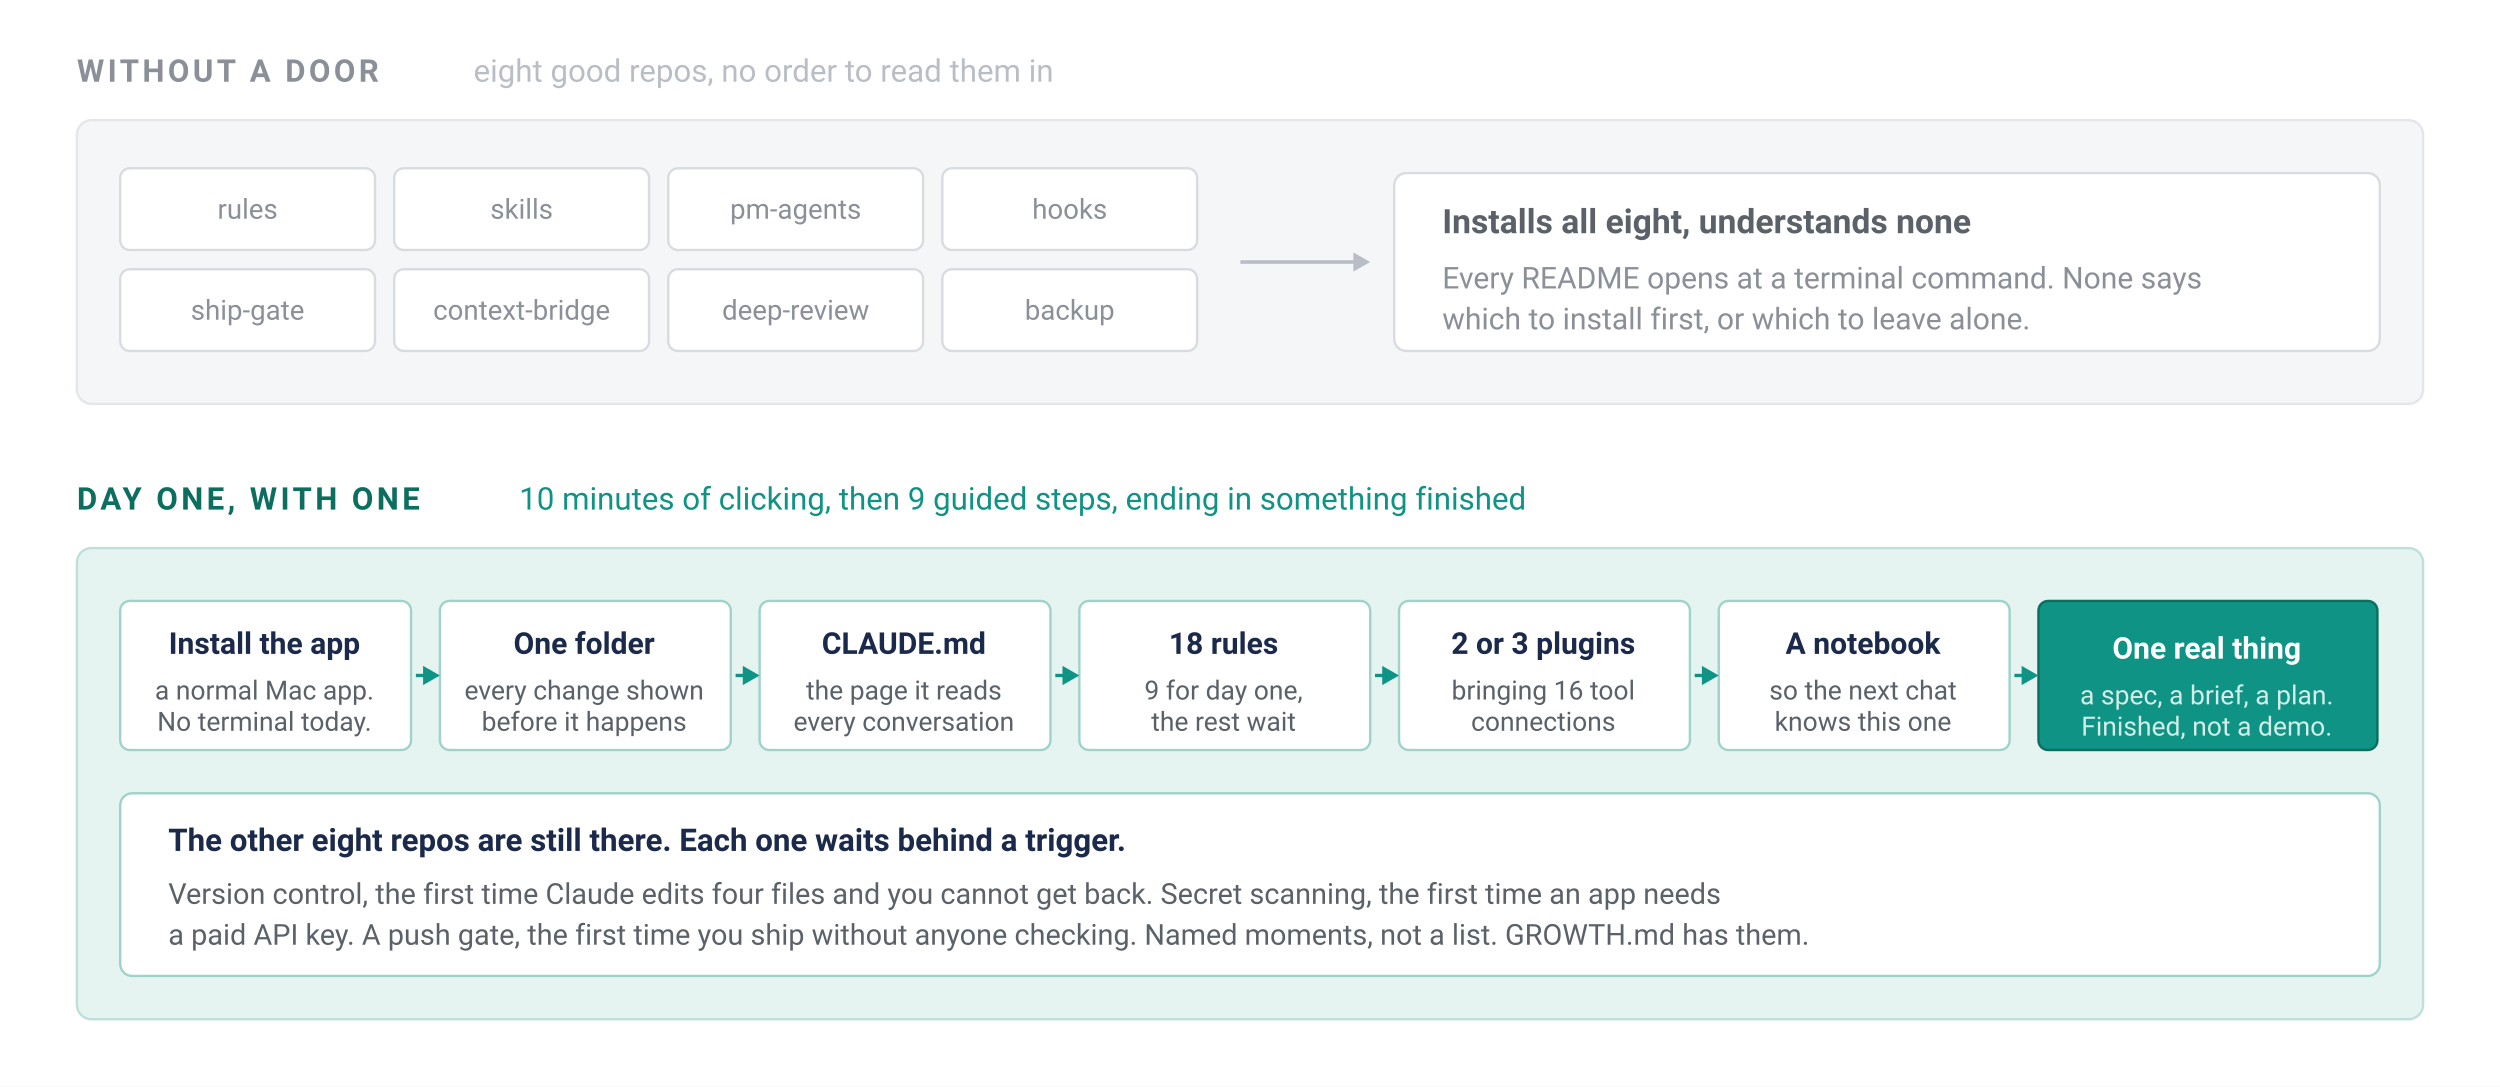
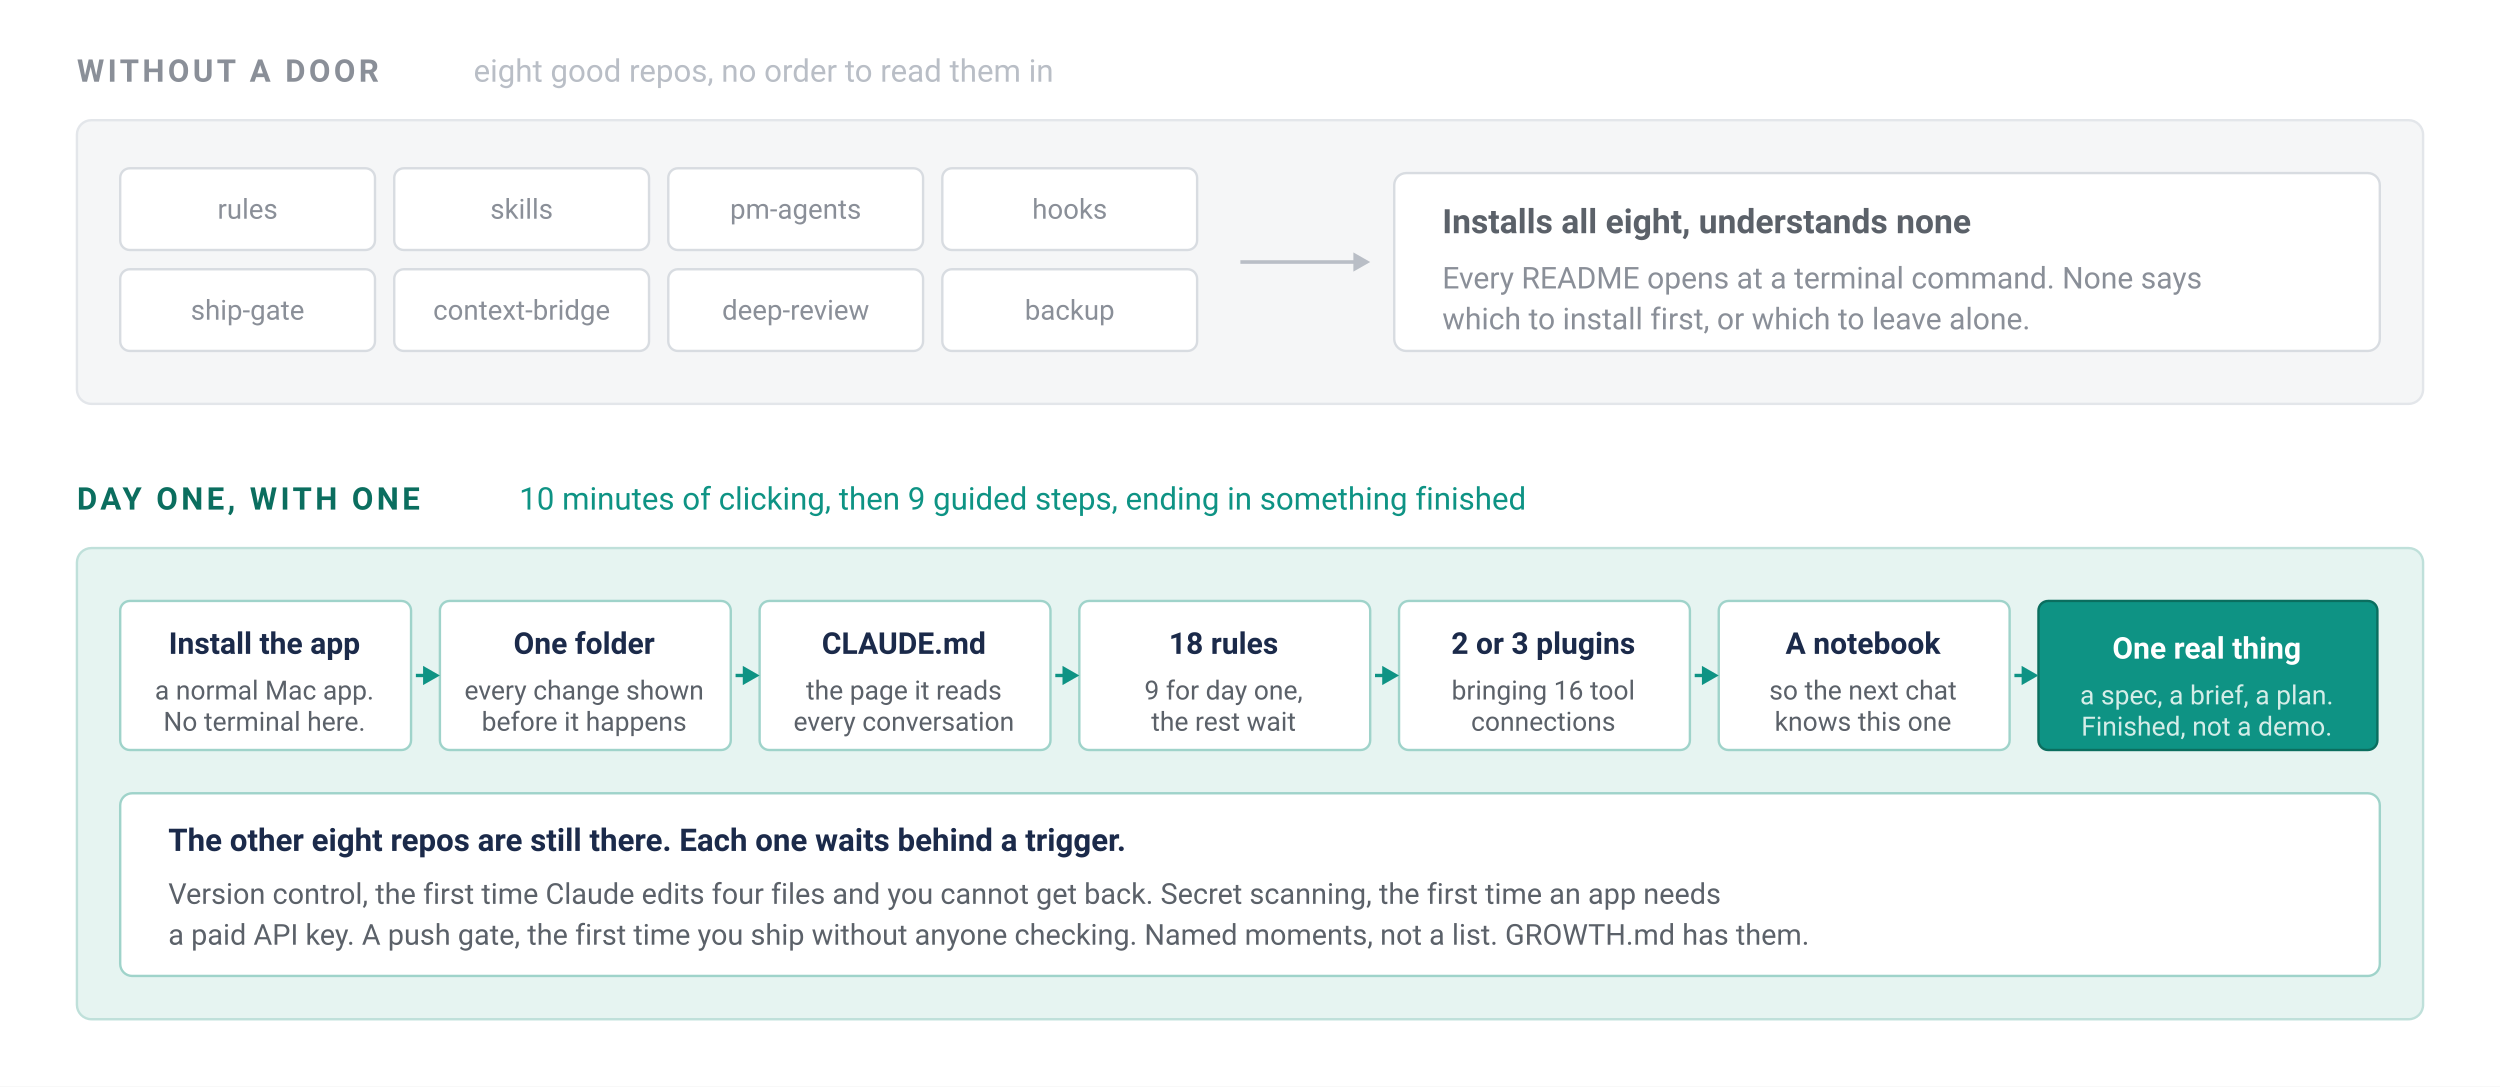
<svg xmlns="http://www.w3.org/2000/svg" viewBox="0 0 1040 452" width="1040" height="452" role="img" aria-label="Without a front door, a newcomer meets eight separate Claude Code repos with no order and no starting point, installs all eight, understands none of them, and stops trusting the setup. With this kit, day one is ten minutes of clicking to install the Claude desktop app and pick one project folder where every change is shown before it happens, then nine guided steps in which Claude sets itself up: a CLAUDE.md, eighteen rules, two or three plugins bringing sixteen tool connections, a notebook that carries what you agreed into the next conversation, and one real piece of work finished. Everything else stays locked behind a trigger, a specific moment that tells you when to add it, described in GROWTH.md.">
  <rect width="1040" height="452" fill="#FFFFFF" />
  <g font-family="-apple-system, BlinkMacSystemFont, 'Segoe UI', Roboto, Helvetica, Arial, sans-serif">
    <text x="32" y="34" font-size="13" font-weight="700" fill="#8A8F98" letter-spacing="1.4">WITHOUT A DOOR</text>
    <text x="197" y="34" font-size="13" fill="#B9BEC6">eight good repos, no order to read them in</text>
    <rect x="32" y="50" width="976" height="118" rx="6" fill="#F5F6F7" stroke="#E3E6EA" />
    <g font-size="11.5" fill="#8A8F98" text-anchor="middle">
      <rect x="50" y="70" width="106" height="34" rx="4" fill="#FFFFFF" stroke="#D8DCE1" />
      <text x="103" y="91">rules</text>
      <rect x="164" y="70" width="106" height="34" rx="4" fill="#FFFFFF" stroke="#D8DCE1" />
      <text x="217" y="91">skills</text>
      <rect x="278" y="70" width="106" height="34" rx="4" fill="#FFFFFF" stroke="#D8DCE1" />
      <text x="331" y="91">pm-agents</text>
      <rect x="392" y="70" width="106" height="34" rx="4" fill="#FFFFFF" stroke="#D8DCE1" />
      <text x="445" y="91">hooks</text>
      <rect x="50" y="112" width="106" height="34" rx="4" fill="#FFFFFF" stroke="#D8DCE1" />
      <text x="103" y="133">ship-gate</text>
      <rect x="164" y="112" width="106" height="34" rx="4" fill="#FFFFFF" stroke="#D8DCE1" />
      <text x="217" y="133">context-bridge</text>
      <rect x="278" y="112" width="106" height="34" rx="4" fill="#FFFFFF" stroke="#D8DCE1" />
      <text x="331" y="133">deep-review</text>
      <rect x="392" y="112" width="106" height="34" rx="4" fill="#FFFFFF" stroke="#D8DCE1" />
      <text x="445" y="133">backup</text>
    </g>
    <path d="M516 109 L568 109" stroke="#B9BEC6" stroke-width="1.5" fill="none" />
    <path d="M563 105 L570 109 L563 113 Z" fill="#B9BEC6" />
    <rect x="580" y="72" width="410" height="74" rx="5" fill="#FFFFFF" stroke="#D8DCE1" />
    <text x="600" y="97" font-size="14" font-weight="600" fill="#5B6169">Installs all eight, understands none</text>
    <text x="600" y="120" font-size="12.5" fill="#8A8F98">Every README opens at a terminal command. None says</text>
    <text x="600" y="137" font-size="12.5" fill="#8A8F98">which to install first, or which to leave alone.</text>
    <text x="32" y="212" font-size="13" font-weight="700" fill="#0B6E5F" letter-spacing="1.4">DAY ONE, WITH ONE</text>
    <text x="216" y="212" font-size="13" fill="#0E9384">10 minutes of clicking, then 9 guided steps, ending in something finished</text>
    <rect x="32" y="228" width="976" height="196" rx="6" fill="#E6F4F1" stroke="#BFE0DA" />
    <g text-anchor="middle">
      <rect x="50" y="250" width="121" height="62" rx="4" fill="#FFFFFF" stroke="#9FD3CA" />
      <text x="110" y="272" font-size="12.5" font-weight="600" fill="#1B2A4A">Install the app</text>
      <text x="110" y="291" font-size="11" fill="#5B6169">a normal Mac app.</text>
-       <text x="110" y="304" font-size="11" fill="#5B6169">No terminal today.</text>
+       <text x="110" y="304" font-size="11" fill="#5B6169">No terminal here.</text>
      <rect x="183" y="250" width="121" height="62" rx="4" fill="#FFFFFF" stroke="#9FD3CA" />
      <text x="243" y="272" font-size="12.5" font-weight="600" fill="#1B2A4A">One folder</text>
      <text x="243" y="291" font-size="11" fill="#5B6169">every change shown</text>
      <text x="243" y="304" font-size="11" fill="#5B6169">before it happens</text>
      <rect x="316" y="250" width="121" height="62" rx="4" fill="#FFFFFF" stroke="#9FD3CA" />
      <text x="376" y="272" font-size="12.5" font-weight="600" fill="#1B2A4A">CLAUDE.md</text>
      <text x="376" y="291" font-size="11" fill="#5B6169">the page it reads</text>
      <text x="376" y="304" font-size="11" fill="#5B6169">every conversation</text>
      <rect x="449" y="250" width="121" height="62" rx="4" fill="#FFFFFF" stroke="#9FD3CA" />
      <text x="509" y="272" font-size="12.5" font-weight="600" fill="#1B2A4A">18 rules</text>
      <text x="509" y="291" font-size="11" fill="#5B6169">9 for day one,</text>
      <text x="509" y="304" font-size="11" fill="#5B6169">the rest wait</text>
      <rect x="582" y="250" width="121" height="62" rx="4" fill="#FFFFFF" stroke="#9FD3CA" />
      <text x="642" y="272" font-size="12.5" font-weight="600" fill="#1B2A4A">2 or 3 plugins</text>
      <text x="642" y="291" font-size="11" fill="#5B6169">bringing 16 tool</text>
      <text x="642" y="304" font-size="11" fill="#5B6169">connections</text>
      <rect x="715" y="250" width="121" height="62" rx="4" fill="#FFFFFF" stroke="#9FD3CA" />
      <text x="775" y="272" font-size="12.5" font-weight="600" fill="#1B2A4A">A notebook</text>
      <text x="775" y="291" font-size="11" fill="#5B6169">so the next chat</text>
      <text x="775" y="304" font-size="11" fill="#5B6169">knows this one</text>
      <rect x="848" y="250" width="141" height="62" rx="4" fill="#0E9384" stroke="#0B6E5F" />
      <text x="918" y="274" font-size="12.5" font-weight="700" fill="#FFFFFF">One real thing</text>
      <text x="918" y="293" font-size="11" fill="#D5EDE8">a spec, a brief, a plan.</text>
      <text x="918" y="306" font-size="11" fill="#D5EDE8">Finished, not a demo.</text>
    </g>
    <g stroke="#0E9384" stroke-width="1.4" fill="none">
      <path d="M173 281 L178 281" />
      <path d="M306 281 L311 281" />
      <path d="M439 281 L444 281" />
      <path d="M572 281 L577 281" />
      <path d="M705 281 L710 281" />
      <path d="M838 281 L843 281" />
    </g>
    <g fill="#0E9384">
      <path d="M176 277 L183 281 L176 285 Z" />
      <path d="M309 277 L316 281 L309 285 Z" />
      <path d="M442 277 L449 281 L442 285 Z" />
      <path d="M575 277 L582 281 L575 285 Z" />
      <path d="M708 277 L715 281 L708 285 Z" />
      <path d="M841 277 L848 281 L841 285 Z" />
    </g>
    <rect x="50" y="330" width="940" height="76" rx="5" fill="#FFFFFF" stroke="#9FD3CA" />
    <text x="70" y="354" font-size="13" font-weight="600" fill="#1B2A4A">The other eight repos are still there. Each one waits behind a trigger.</text>
    <text x="70" y="376" font-size="12" fill="#5B6169">Version control, the first time Claude edits four files and you cannot get back. Secret scanning, the first time an app needs</text>
    <text x="70" y="393" font-size="12" fill="#5B6169">a paid API key. A push gate, the first time you ship without anyone checking. Named moments, not a list. GROWTH.md has them.</text>
  </g>
</svg>
